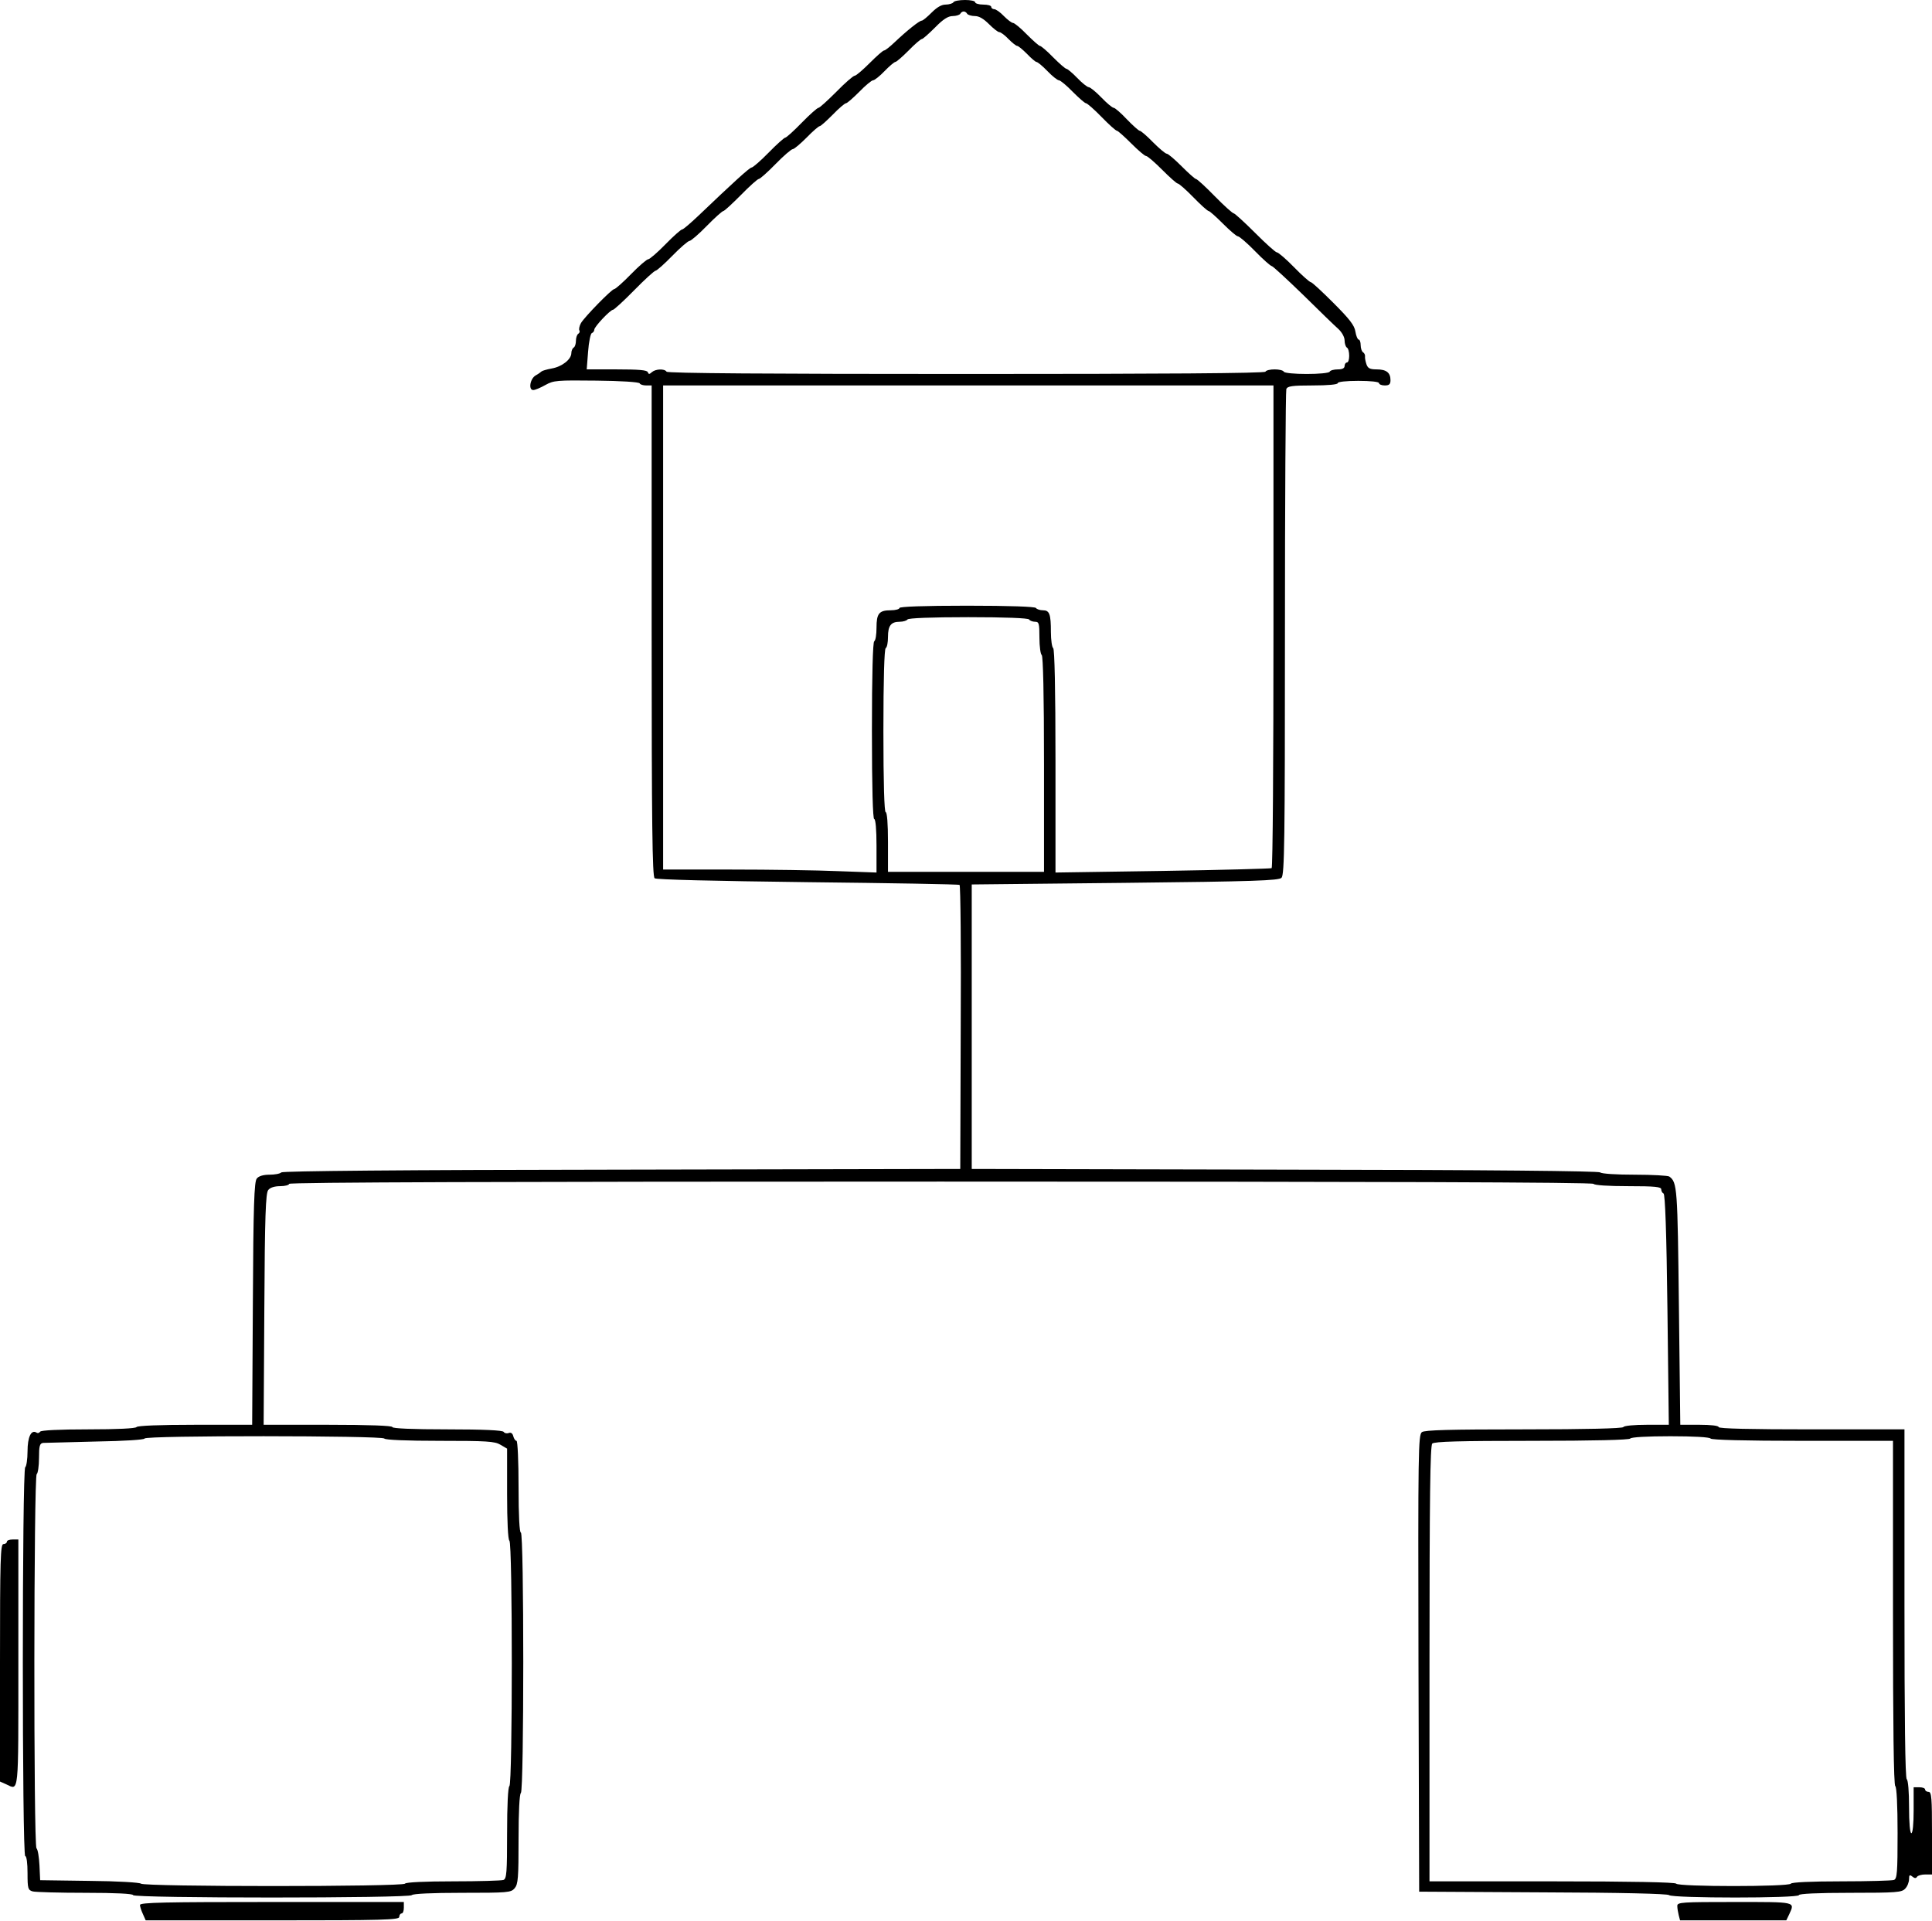
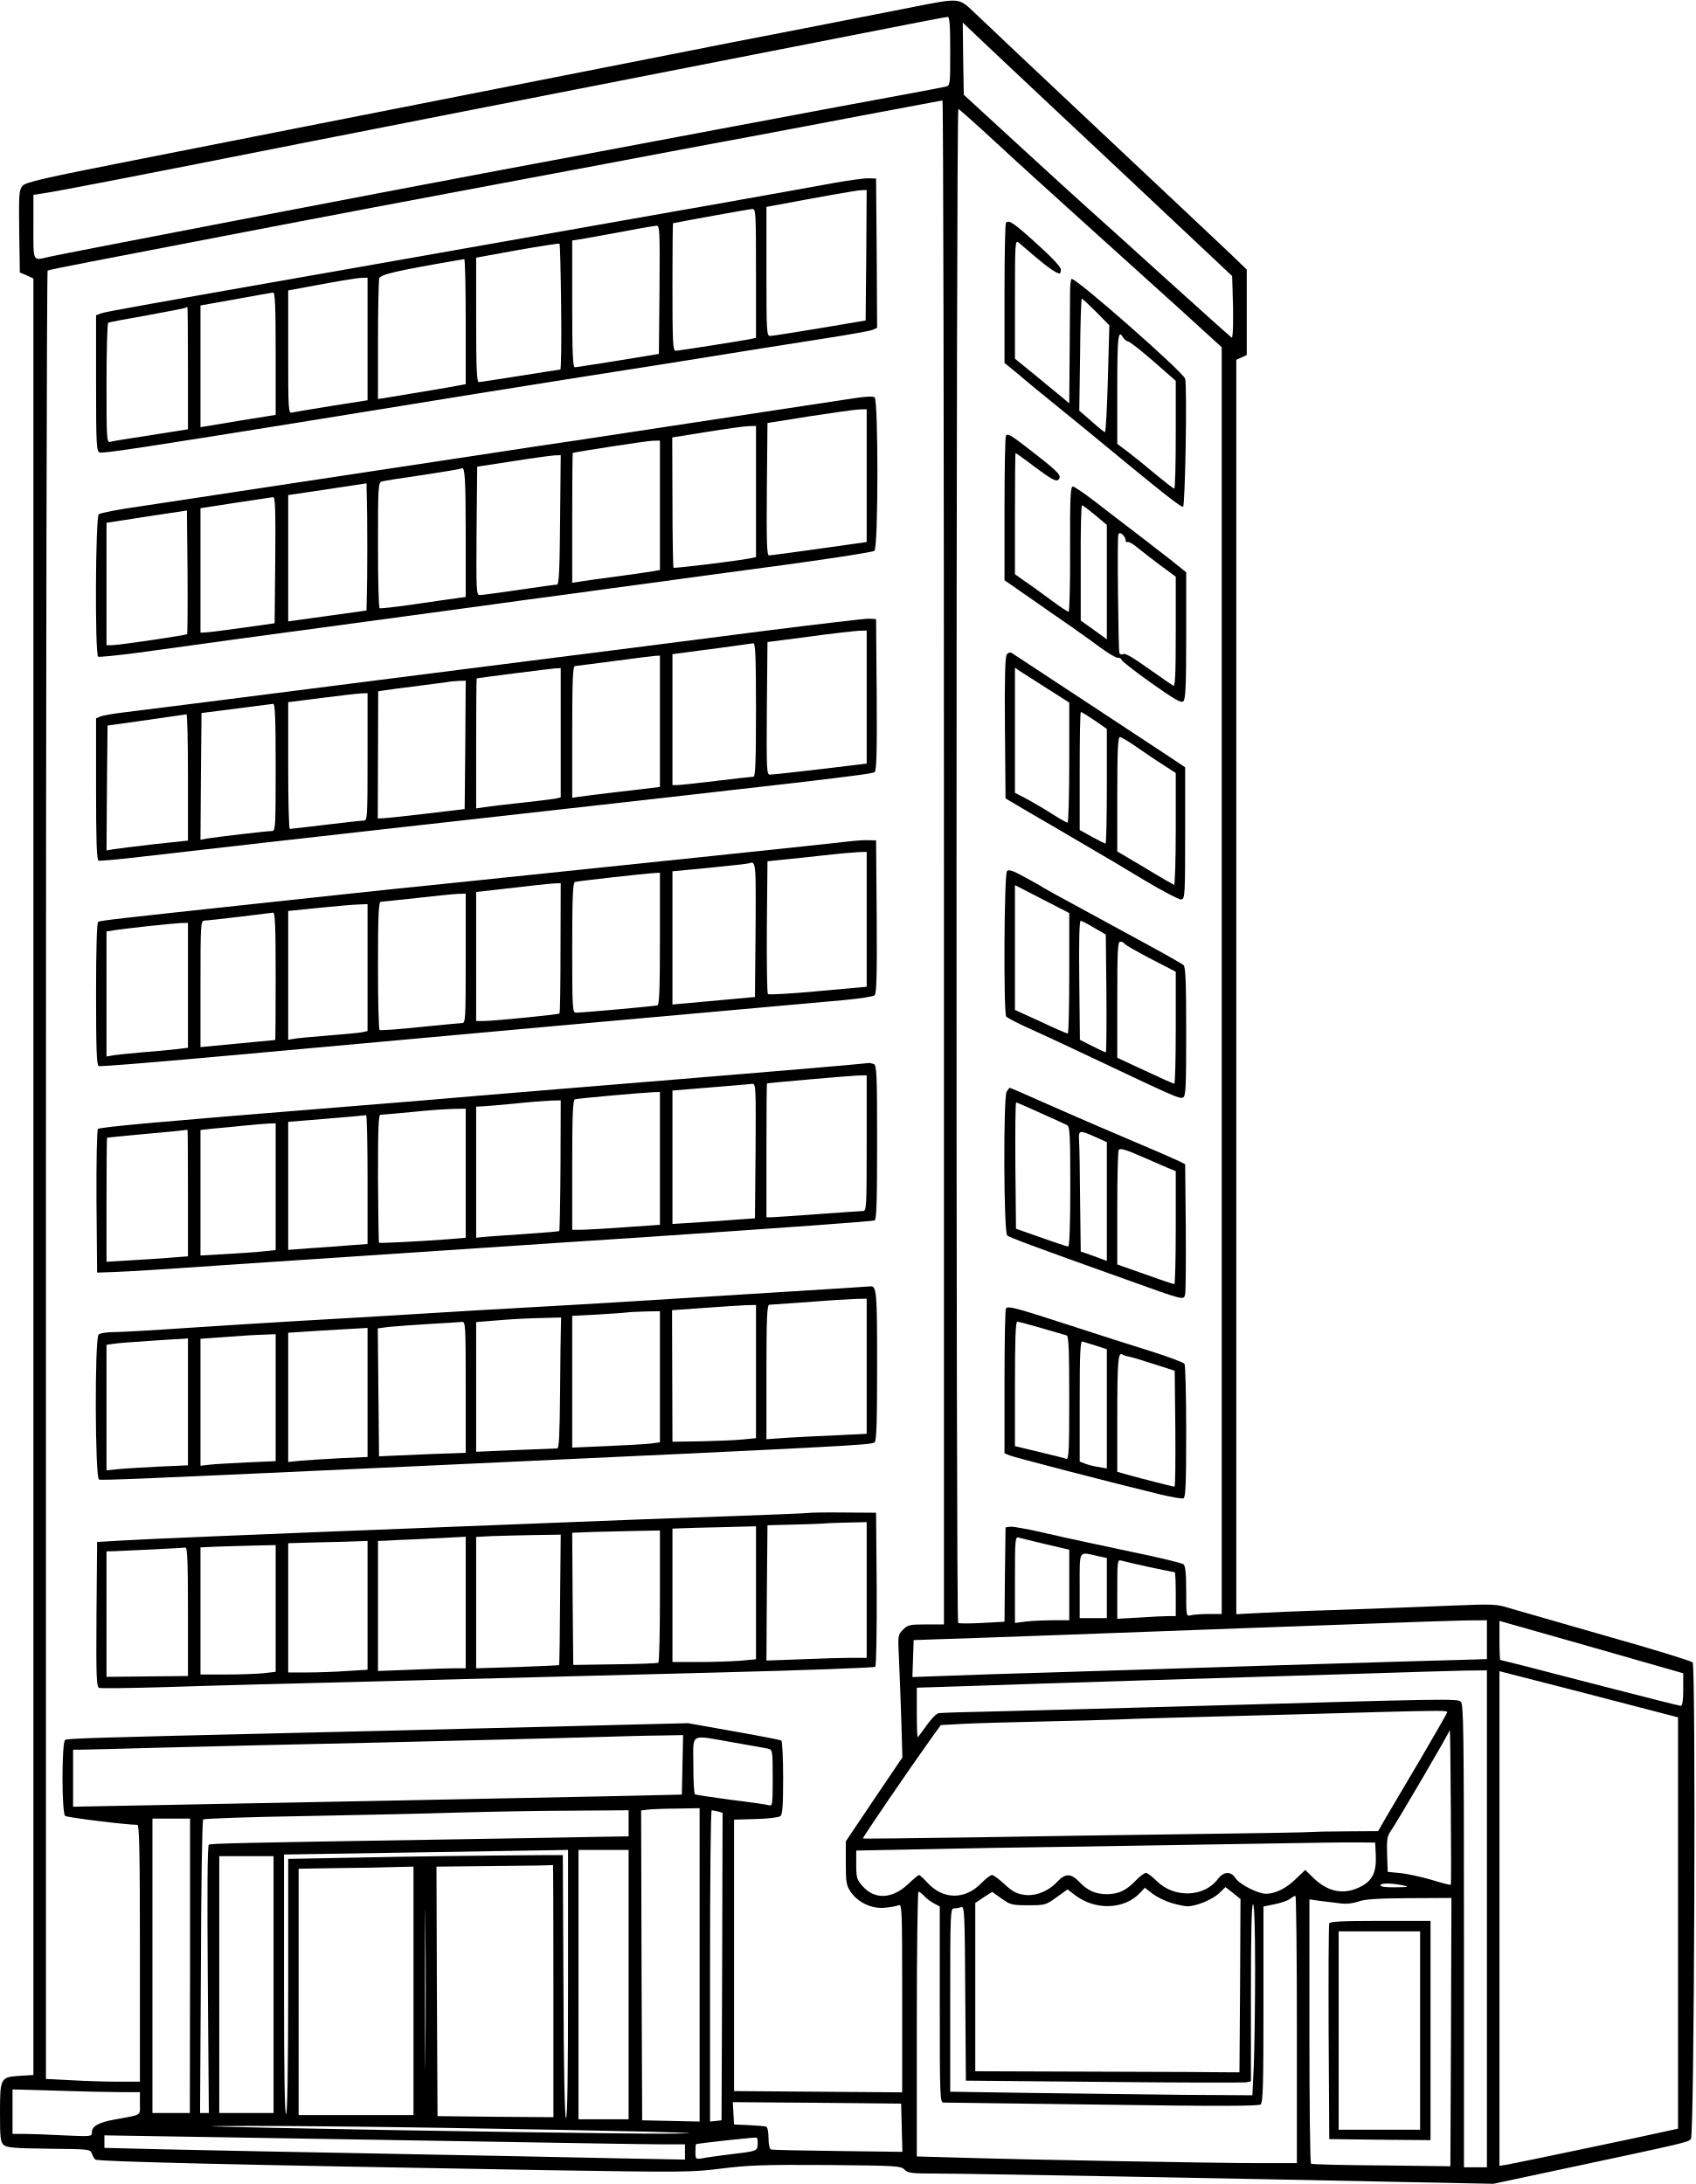
- <svg xmlns="http://www.w3.org/2000/svg" version="1.0" width="842pt" height="837pt" viewBox="0 0 842 837" preserveAspectRatio="xMidYMid meet">
-   <g transform="translate(0,837) scale(0.1,-0.1)" fill="#000000" stroke="none">
-     <path d="M4155 8360 c-3 -5 -19 -10 -34 -10 -18 0 -38 -12 -61 -35 -19 -19 -38 -35 -43 -35 -10 0 -63 -42 -119 -95 -20 -19 -40 -35 -45 -35 -5 0 -33 -25 -63 -55 -30 -30 -59 -55 -65 -55 -6 0 -42 -31 -80 -70 -38 -38 -73 -70 -78 -70 -5 0 -38 -29 -73 -65 -35 -36 -67 -65 -72 -65 -4 0 -37 -29 -72 -65 -35 -36 -69 -65 -74 -65 -9 0 -79 -64 -233 -211 -34 -32 -65 -59 -70 -59 -5 0 -38 -29 -73 -65 -35 -36 -69 -65 -75 -65 -6 0 -40 -29 -75 -65 -35 -36 -68 -65 -73 -65 -11 0 -129 -121 -145 -148 -7 -13 -10 -27 -7 -32 3 -5 1 -11 -5 -15 -5 -3 -10 -17 -10 -30 0 -13 -4 -27 -10 -30 -5 -3 -10 -14 -10 -24 0 -27 -40 -59 -85 -67 -22 -4 -42 -10 -45 -13 -3 -3 -14 -11 -25 -17 -25 -14 -33 -64 -11 -64 8 0 32 10 53 22 36 20 49 21 223 19 103 -1 186 -6 188 -12 2 -5 15 -9 28 -9 l24 0 0 -1069 c0 -843 3 -1071 13 -1079 7 -6 256 -12 667 -17 360 -4 658 -9 662 -12 4 -2 7 -282 5 -621 l-2 -617 -1475 -3 c-963 -1 -1478 -6 -1484 -12 -6 -6 -29 -10 -52 -10 -26 0 -47 -6 -55 -17 -11 -13 -15 -115 -17 -545 l-3 -528 -249 0 c-155 0 -251 -4 -255 -10 -4 -6 -85 -10 -210 -10 -127 0 -206 -4 -210 -10 -4 -6 -11 -8 -16 -4 -23 14 -39 -19 -39 -82 0 -34 -5 -66 -10 -69 -14 -9 -14 -1695 0 -1695 6 0 10 -31 10 -74 0 -68 2 -74 23 -80 12 -3 115 -6 230 -6 131 0 207 -4 207 -10 0 -14 1206 -14 1215 0 4 6 88 10 218 10 201 0 214 1 230 20 15 18 17 45 17 215 0 118 4 196 10 200 14 9 14 1135 0 1135 -6 0 -10 73 -10 200 0 110 -4 200 -9 200 -5 0 -11 9 -14 20 -3 13 -11 18 -20 14 -8 -3 -18 -1 -22 5 -4 7 -87 11 -246 11 -153 0 -239 4 -239 10 0 6 -100 10 -281 10 l-280 0 3 503 c2 409 6 507 17 520 8 11 28 17 52 17 22 0 39 5 39 10 0 7 953 10 2839 10 1883 0 2842 -3 2846 -10 4 -6 65 -10 151 -10 118 0 144 -3 144 -14 0 -8 5 -16 10 -18 7 -2 13 -171 17 -506 l6 -502 -96 0 c-53 0 -99 -4 -102 -10 -4 -6 -159 -10 -434 -10 -326 0 -431 -3 -444 -12 -16 -12 -17 -81 -15 -1008 l3 -995 540 -3 c339 -1 543 -6 549 -12 14 -14 566 -14 566 0 0 6 81 10 223 10 204 0 225 2 240 18 10 10 17 29 17 42 0 18 3 20 14 11 10 -8 16 -9 21 -1 3 5 19 10 36 10 l29 0 0 180 c0 153 -2 180 -15 180 -8 0 -15 5 -15 10 0 6 -11 10 -25 10 l-25 0 0 -100 c0 -60 -4 -100 -10 -100 -6 0 -10 45 -10 114 0 66 -4 117 -10 121 -7 4 -10 270 -10 766 l0 759 -405 0 c-263 0 -405 3 -405 10 0 6 -34 10 -83 10 l-84 0 -6 514 c-6 519 -7 543 -42 568 -5 4 -73 8 -151 8 -79 0 -144 4 -150 10 -6 6 -485 11 -1374 12 l-1365 3 0 620 0 620 668 7 c565 6 670 10 682 22 13 13 15 158 15 1064 0 578 3 1057 6 1066 5 13 25 16 115 16 66 0 109 4 109 10 0 6 37 10 90 10 53 0 90 -4 90 -10 0 -5 11 -10 25 -10 19 0 25 5 25 23 0 33 -18 47 -61 47 -29 0 -38 5 -44 23 -4 12 -7 27 -6 34 1 6 -3 14 -9 18 -5 3 -10 17 -10 31 0 13 -4 24 -9 24 -4 0 -11 16 -14 35 -4 27 -26 55 -96 125 -49 49 -93 90 -98 90 -5 0 -38 29 -73 65 -35 36 -69 65 -75 65 -6 0 -48 38 -95 85 -47 47 -89 85 -93 85 -5 0 -43 34 -83 75 -40 41 -77 75 -82 75 -4 0 -32 25 -62 55 -30 30 -59 55 -65 55 -6 0 -33 23 -60 50 -27 28 -53 50 -58 50 -4 0 -30 23 -56 50 -26 28 -52 50 -57 50 -6 0 -30 20 -54 45 -24 25 -49 45 -55 45 -6 0 -29 18 -50 40 -21 22 -43 40 -47 40 -5 0 -31 23 -58 50 -27 28 -53 50 -58 50 -4 0 -30 23 -57 50 -27 28 -54 50 -60 50 -6 0 -24 14 -40 30 -16 17 -35 30 -42 30 -7 0 -13 5 -13 10 0 6 -16 10 -35 10 -19 0 -35 5 -35 10 0 6 -20 10 -44 10 -25 0 -48 -4 -51 -10z m60 -50 c3 -5 19 -10 34 -10 18 0 38 -12 61 -35 19 -19 39 -35 45 -35 6 0 24 -13 40 -30 16 -16 33 -30 38 -30 5 0 24 -16 43 -35 18 -19 37 -35 41 -35 5 0 27 -18 48 -40 21 -22 44 -40 50 -40 6 0 33 -22 60 -50 27 -27 53 -50 58 -50 5 0 36 -27 68 -60 32 -33 62 -60 67 -60 4 0 32 -25 62 -55 30 -30 59 -55 65 -55 6 0 37 -27 70 -60 33 -33 63 -60 68 -60 5 0 36 -27 68 -60 32 -33 62 -60 67 -60 4 0 32 -25 62 -55 30 -30 59 -55 65 -55 6 0 40 -29 75 -65 35 -36 68 -65 73 -65 4 0 65 -56 135 -124 70 -69 139 -136 155 -150 15 -14 27 -35 27 -50 0 -14 5 -28 10 -31 6 -3 10 -19 10 -36 0 -16 -4 -29 -10 -29 -5 0 -10 -7 -10 -15 0 -10 -10 -15 -29 -15 -17 0 -33 -4 -36 -10 -3 -6 -48 -10 -100 -10 -52 0 -97 4 -100 10 -3 6 -21 10 -40 10 -19 0 -37 -4 -40 -10 -4 -7 -450 -10 -1305 -10 -855 0 -1301 3 -1305 10 -9 14 -48 12 -64 -2 -11 -10 -14 -10 -18 0 -3 9 -40 12 -135 12 l-131 0 6 77 c3 43 11 79 16 81 6 2 11 9 11 15 0 13 70 87 82 87 4 0 46 38 92 85 46 47 88 85 93 85 5 0 38 29 73 65 35 36 69 65 75 65 6 0 40 29 75 65 35 36 68 65 72 65 5 0 39 32 77 70 38 39 73 70 78 70 5 0 38 29 73 65 35 36 69 65 75 65 6 0 33 23 60 50 27 28 53 50 57 50 5 0 30 23 57 50 27 28 53 50 58 50 5 0 31 23 58 50 27 28 54 50 60 50 6 0 29 18 50 40 21 22 43 40 47 40 5 0 31 23 58 50 27 28 53 50 58 50 4 0 30 23 57 50 35 36 57 50 77 50 15 0 30 5 33 10 3 6 10 10 15 10 5 0 12 -4 15 -10z m1335 -2669 c0 -578 -3 -1052 -8 -1055 -4 -2 -218 -8 -475 -12 l-467 -7 0 486 c0 313 -4 488 -10 492 -5 3 -10 35 -10 70 0 79 -6 95 -35 95 -13 0 -27 5 -30 10 -4 6 -115 10 -301 10 -189 0 -294 -4 -294 -10 0 -5 -17 -10 -38 -10 -51 0 -62 -14 -62 -76 0 -29 -4 -56 -10 -59 -6 -4 -10 -145 -10 -391 0 -249 4 -384 10 -384 6 0 10 -46 10 -117 l0 -116 -167 6 c-91 4 -300 7 -465 7 l-298 0 0 1055 0 1055 1330 0 1330 0 0 -1049z m-1065 29 c3 -5 15 -10 26 -10 17 0 19 -7 19 -69 0 -39 5 -73 10 -76 6 -4 10 -173 10 -476 l0 -469 -340 0 -340 0 0 130 c0 80 -4 130 -10 130 -6 0 -10 125 -10 354 0 226 4 357 10 361 6 3 10 25 10 49 0 49 13 66 51 66 15 0 31 5 34 10 4 6 103 10 265 10 162 0 261 -4 265 -10z m-2810 -3570 c4 -6 95 -10 242 -10 204 0 239 -2 264 -17 l29 -17 0 -198 c0 -120 4 -199 10 -203 14 -8 14 -1062 0 -1070 -6 -4 -10 -83 -10 -205 0 -171 -2 -199 -16 -204 -9 -3 -107 -6 -219 -6 -125 0 -206 -4 -210 -10 -8 -14 -1137 -14 -1151 0 -5 5 -101 11 -224 12 l-215 3 -3 65 c-2 36 -7 69 -13 74 -13 14 -12 1623 1 1631 5 3 10 35 10 70 0 53 3 64 18 66 9 0 113 3 230 6 126 2 212 8 212 13 0 14 1037 13 1045 0z m5780 0 c4 -6 148 -10 401 -10 l394 0 0 -749 c0 -489 3 -752 10 -756 6 -4 10 -83 10 -205 0 -171 -2 -199 -16 -204 -9 -3 -112 -6 -229 -6 -132 0 -216 -4 -220 -10 -8 -14 -492 -14 -500 0 -4 6 -195 10 -541 10 l-534 0 0 948 c0 724 3 951 12 960 9 9 119 12 434 12 271 0 425 4 429 10 4 6 73 10 175 10 102 0 171 -4 175 -10z" />
-     <path d="M30 1650 c0 -5 -7 -10 -15 -10 -13 0 -15 -64 -15 -517 l0 -518 27 -12 c56 -26 53 -56 53 527 l0 540 -25 0 c-14 0 -25 -4 -25 -10z" />
-     <path d="M610 67 c0 -7 6 -25 13 -40 l12 -27 553 0 c484 0 552 2 552 15 0 8 5 15 10 15 6 0 10 11 10 25 l0 25 -575 0 c-465 0 -575 -2 -575 -13z" />
-     <path d="M7310 63 c0 -10 3 -28 6 -40 l6 -23 232 0 231 0 13 27 c25 55 32 53 -238 53 -231 0 -250 -1 -250 -17z" />
+ <svg xmlns="http://www.w3.org/2000/svg" version="1.0" width="812pt" height="1046pt" viewBox="0 0 812 1046" preserveAspectRatio="xMidYMid meet">
+   <g transform="translate(0,1046) scale(0.1,-0.1)" fill="#000000" stroke="none">
+     <path d="M4360 10424 c-96 -19 -326 -64 -510 -100 -184 -35 -504 -98 -710 -139 -569 -112 -1827 -360 -2455 -484 -487 -96 -562 -113 -578 -132 -16 -19 -17 -43 -15 -218 l3 -196 33 -14 32 -15 0 -4302 0 -4302 -66 -4 c-92 -6 -94 -10 -94 -178 0 -118 2 -139 18 -153 15 -13 49 -16 215 -18 197 -2 199 -2 207 -24 5 -13 12 -25 17 -28 16 -10 661 -25 2173 -51 643 -10 681 -10 825 8 127 16 204 19 503 17 333 -3 355 -4 373 -22 17 -17 34 -19 155 -19 140 0 1403 -23 2212 -40 l453 -9 347 74 c578 123 586 125 599 141 16 22 24 2263 8 2282 -6 7 -191 64 -411 126 -219 63 -429 123 -466 134 -63 20 -78 20 -280 12 -117 -5 -355 -14 -528 -20 -173 -5 -357 -13 -407 -16 l-93 -5 0 3004 0 3004 25 11 25 12 0 204 0 205 -82 79 c-46 43 -321 303 -613 577 -291 274 -562 529 -601 567 -86 81 -70 80 -314 32z m190 -209 c0 -162 0 -165 -22 -170 -13 -3 -95 -19 -183 -35 -88 -16 -497 -92 -910 -170 -412 -78 -880 -165 -1040 -195 -497 -93 -2080 -397 -2160 -415 -80 -19 -75 -28 -75 144 l0 153 47 7 c49 6 508 95 1218 236 356 70 930 183 2370 465 662 130 729 143 743 144 9 1 12 -38 12 -164z m808 -567 l542 -510 2 -66 c5 -128 3 -232 -4 -229 -3 1 -140 124 -304 272 -164 149 -336 304 -383 346 -47 42 -201 182 -341 311 l-255 234 -3 173 -2 173 102 -97 c57 -54 347 -327 646 -607z m-838 -3318 l0 -3650 -85 0 c-78 0 -88 -2 -111 -25 -25 -25 -25 -27 -19 -148 3 -67 8 -199 11 -293 l5 -171 -136 -201 -135 -201 0 -104 c0 -91 3 -108 23 -137 34 -51 101 -83 162 -77 28 2 58 8 68 12 16 7 17 -18 17 -444 l0 -452 -402 3 -403 3 0 650 0 650 104 3 c58 1 111 8 118 14 10 8 13 53 13 184 0 95 -4 175 -9 178 -5 3 -107 23 -227 44 l-219 39 -325 -8 c-179 -5 -503 -13 -720 -18 -217 -6 -604 -15 -860 -21 -937 -22 -1065 -26 -1078 -33 -17 -11 -17 -350 0 -364 10 -8 296 -43 346 -43 9 0 12 -130 12 -615 l0 -615 -103 0 c-57 0 -159 3 -225 7 l-122 6 0 4328 c0 2380 4 4330 8 4333 5 3 93 21 198 41 387 75 598 115 929 179 187 36 641 122 1010 191 369 69 751 141 850 160 99 19 268 50 375 70 107 20 357 67 555 105 198 37 363 68 368 69 4 1 7 -1641 7 -3649z m242 3454 c89 -83 280 -256 423 -385 143 -129 351 -317 463 -418 l202 -184 0 -3033 0 -3034 -62 0 c-35 0 -73 -3 -85 -6 -23 -6 -23 -6 -23 114 0 87 -4 123 -13 130 -7 6 -122 34 -255 61 -132 28 -311 66 -396 86 -86 20 -166 35 -178 33 l-23 -3 -3 -226 -2 -226 -108 -6 c-59 -3 -110 -3 -114 0 -11 6 -10 7255 1 7251 5 -1 83 -71 173 -154z m246 -6720 l112 -26 0 -169 0 -169 -77 0 c-43 0 -102 -3 -130 -6 l-53 -7 0 207 c0 193 1 207 18 202 9 -3 68 -17 130 -32z m242 -55 l50 -11 0 -144 0 -144 -65 0 -65 0 0 155 c0 173 -6 163 80 144z m252 -54 c65 -14 120 -25 123 -25 3 0 5 -47 5 -105 l0 -105 -33 0 c-19 0 -82 -3 -140 -7 l-107 -6 0 142 c0 131 1 142 18 137 9 -3 70 -17 134 -31z m1618 -348 l0 -93 -97 -3 c-54 -1 -451 -13 -883 -26 -432 -14 -931 -29 -1110 -35 -179 -5 -401 -12 -493 -16 l-168 -6 3 88 3 89 85 3 c47 1 330 11 630 22 300 11 678 25 840 31 162 6 448 16 635 23 187 7 388 14 448 15 l107 1 0 -93z m940 -239 c0 -53 -4 -78 -12 -78 -6 0 -202 50 -435 110 -233 61 -426 110 -429 110 -2 0 -4 42 -4 94 l0 93 440 -125 440 -126 0 -78z m-940 -1098 l0 -1190 -55 0 -55 0 0 1109 c0 987 -2 1110 -15 1121 -18 15 -61 14 -1245 -20 -377 -11 -809 -22 -960 -26 -151 -3 -284 -7 -296 -9 -11 -3 -37 -29 -58 -60 -21 -30 -40 -55 -42 -55 -2 0 -4 53 -4 118 l0 119 188 6 c103 4 491 16 862 28 371 11 855 26 1075 33 220 7 446 14 503 15 l102 1 0 -1190z m865 978 l50 -13 0 -985 0 -985 -55 -12 c-114 -26 -717 -152 -757 -159 l-43 -7 0 1185 0 1184 378 -97 c207 -54 400 -104 427 -111z m-1055 12 c0 -4 -56 -101 -123 -216 -68 -115 -143 -242 -166 -281 l-42 -73 -152 -1 c-84 0 -159 -2 -167 -3 -8 -2 -262 -6 -565 -10 -302 -4 -782 -11 -1065 -16 -283 -4 -517 -7 -518 -5 -3 3 227 340 331 485 l42 58 110 6 c61 3 229 8 375 11 146 3 312 8 370 10 58 3 301 10 540 16 239 6 550 15 690 19 301 8 340 8 340 0z m17 -827 c-2 -2 -44 9 -93 24 -49 14 -116 29 -149 32 l-60 6 -3 83 c-2 68 0 87 16 110 29 41 282 473 284 486 2 6 4 -157 5 -363 2 -206 2 -376 0 -378z m-3679 575 l-3 -143 -305 -7 c-378 -8 -1748 -35 -2242 -44 l-368 -7 0 137 0 136 28 0 c15 0 194 4 397 10 204 5 685 17 1070 25 385 9 815 20 955 24 140 4 303 9 363 9 l108 2 -3 -142z m242 107 c80 -14 155 -27 168 -30 21 -5 22 -9 22 -141 0 -124 -1 -135 -17 -130 -10 3 -92 15 -183 26 -90 12 -168 24 -172 26 -5 3 -8 66 -8 140 0 158 -22 146 190 109z m-160 -1065 l0 -751 -137 3 -138 3 -3 742 -2 742 32 4 c18 2 81 5 141 5 l107 2 0 -750z m-340 678 l0 -63 -128 -2 c-70 -2 -406 -7 -747 -13 -997 -16 -1125 -19 -1135 -25 -7 -4 -8 -236 -5 -646 l5 -639 -21 0 -21 0 4 699 c1 385 6 703 11 707 4 4 220 12 480 16 259 5 594 12 742 17 149 4 393 9 543 9 l272 2 0 -62z m428 56 l22 -6 -2 -737 -3 -736 -27 -3 -28 -3 0 745 c0 410 3 746 8 746 4 0 17 -3 30 -6z m-2528 -739 l-1 -705 -89 0 -90 0 0 705 0 705 90 0 90 0 0 -705z m5678 525 c3 -81 -19 -122 -81 -150 -77 -36 -151 -20 -220 48 l-37 36 -43 -41 c-46 -46 -100 -73 -145 -73 -38 0 -127 45 -146 75 -22 34 -57 32 -84 -4 -65 -88 -210 -93 -293 -10 -21 21 -45 39 -52 39 -7 0 -29 -16 -48 -36 -46 -48 -81 -65 -138 -66 -55 0 -94 17 -135 61 -38 39 -65 39 -102 0 -44 -48 -107 -72 -161 -64 -35 5 -57 17 -93 51 -26 24 -53 44 -60 44 -7 0 -30 -18 -51 -39 -78 -81 -184 -80 -259 3 -18 20 -36 36 -39 36 -4 0 -28 -20 -54 -45 -75 -70 -159 -74 -216 -9 -28 31 -31 41 -31 103 l0 68 308 6 c169 4 514 10 767 13 253 4 640 10 860 14 220 4 434 7 475 6 l75 -1 3 -65z m-3868 -617 c0 -428 -3 -644 -10 -637 -6 6 -11 238 -12 634 l-3 625 -100 0 c-300 -2 -625 -6 -902 -12 l-313 -6 0 -608 c0 -394 -4 -610 -10 -614 -7 -4 -10 204 -10 618 l0 625 563 9 c309 5 615 10 680 11 l117 2 0 -647z m290 2 l0 -645 -120 0 -120 0 0 645 0 645 120 0 120 0 0 -645z m-1700 0 l0 -615 -130 0 -130 0 0 615 0 615 130 0 130 0 0 -615z m727 -333 c-1 -169 -2 -28 -2 313 0 341 1 479 2 307 2 -172 2 -451 0 -620z m613 303 l0 -605 -277 2 -278 3 -3 597 -2 598 277 3 c153 1 279 3 281 5 1 1 2 -270 2 -603z m-670 0 l0 -595 -275 0 -275 0 0 590 0 590 188 3 c103 1 226 3 275 5 l87 2 0 -595z m4735 506 c36 -8 33 -9 -32 -10 -43 -1 -73 3 -73 9 0 12 49 12 105 1z m-1106 -85 c30 -9 65 -16 77 -16 42 0 119 32 151 62 l31 30 36 -28 36 -29 -2 -415 -3 -415 -47 0 c-27 1 -311 2 -633 3 l-585 2 0 403 0 403 40 27 41 26 45 -32 c42 -30 51 -32 128 -32 79 0 84 1 135 38 l53 38 35 -27 c98 -75 237 -70 313 11 l22 24 37 -29 c20 -15 60 -35 90 -44z m-1183 33 c10 -12 31 -27 46 -35 l28 -15 0 -469 c0 -441 1 -470 18 -470 9 0 352 -5 761 -10 554 -8 747 -7 757 1 12 9 14 95 14 480 l0 468 54 11 c29 6 62 17 72 25 11 8 22 15 27 15 4 0 7 -288 7 -640 l0 -640 -182 0 c-204 0 -1100 16 -1425 26 l-213 6 0 634 c0 349 4 634 8 634 5 0 17 -9 28 -21z m2522 -651 l-3 -643 -330 4 c-181 1 -333 5 -337 8 -5 2 -8 288 -8 635 l0 631 50 -7 c28 -3 71 -9 98 -12 30 -4 61 0 87 9 30 11 92 15 243 16 l202 1 -2 -642z m-938 304 c0 -170 -3 -376 -6 -458 l-7 -149 -331 2 c-182 2 -508 6 -723 9 l-393 6 0 439 c0 426 1 439 19 439 11 0 26 3 35 6 14 5 16 -37 18 -412 l3 -419 660 -6 c363 -4 670 -4 683 -2 l22 5 0 424 c0 276 3 424 10 424 6 0 10 -109 10 -308z m-5433 -592 l93 0 0 -54 c0 -61 13 -53 -120 -77 -77 -14 -110 -32 -110 -61 0 -21 -2 -21 -137 -15 -75 4 -160 7 -190 7 l-53 0 0 107 0 106 212 -6 c116 -4 253 -7 305 -7z m3741 -170 l3 -116 -308 4 c-169 2 -314 5 -320 7 -8 3 -13 23 -13 55 0 32 -5 52 -12 55 -7 2 -44 5 -83 7 l-70 3 -3 54 -3 53 403 -3 403 -4 3 -115z m-2198 -1 c377 -6 811 -14 965 -18 263 -7 269 -8 100 -10 -177 -1 -1157 13 -1880 28 -366 8 -367 8 -120 9 138 1 558 -3 935 -9z m90 -64 c465 -8 896 -15 958 -15 l112 0 0 -37 0 -36 -322 6 c-178 4 -674 14 -1103 22 -429 8 -909 17 -1067 21 l-288 7 0 30 0 30 433 -7 c237 -4 812 -13 1277 -21z m1418 -16 c-3 -32 2 -31 -148 -49 -47 -6 -100 -13 -117 -17 -32 -5 -33 -4 -33 31 0 20 1 36 3 37 30 6 284 34 290 31 4 -2 6 -16 5 -33z" />
+     <path d="M4000 9585 c-69 -13 -332 -60 -585 -105 -253 -44 -635 -112 -850 -150 -214 -38 -597 -105 -850 -150 -1008 -177 -1211 -213 -1232 -221 l-23 -9 0 -325 c0 -295 2 -326 17 -332 15 -6 219 25 1068 162 707 115 852 138 1249 201 226 35 452 71 501 79 295 48 483 77 660 105 110 17 210 35 223 40 l22 10 -2 357 -3 358 -35 1 c-19 1 -91 -9 -160 -21z m148 -347 l-3 -313 -220 -37 c-121 -20 -228 -37 -237 -37 -17 -1 -18 20 -18 309 l0 309 38 7 c216 41 392 72 415 73 l27 1 -2 -312z m-528 -87 l0 -309 -27 -6 c-53 -10 -344 -56 -358 -56 -13 0 -15 44 -15 305 0 168 1 305 3 306 43 9 367 68 380 68 16 1 17 -20 17 -308z m-462 -78 l-3 -308 -195 -32 c-107 -17 -201 -32 -207 -32 -10 -1 -13 66 -13 303 l0 304 73 12 c39 7 126 23 192 35 66 13 128 23 138 24 16 1 17 -18 15 -306z m-471 -83 c2 -165 0 -300 -4 -300 -5 0 -91 -14 -193 -30 -102 -16 -191 -30 -197 -30 -10 0 -13 66 -13 298 l0 298 198 36 c108 19 199 33 201 31 3 -2 6 -138 8 -303z m-457 -70 l0 -300 -22 -4 c-13 -3 -93 -17 -178 -31 -85 -14 -170 -28 -187 -31 l-33 -5 0 278 c0 153 3 287 6 299 5 20 79 37 407 93 4 0 7 -134 7 -299z m-470 -84 l0 -293 -172 -27 c-95 -15 -181 -30 -190 -32 -17 -5 -18 13 -18 290 l0 295 33 6 c17 3 88 17 157 29 69 13 140 24 158 25 l32 1 0 -294z m-440 -69 l0 -294 -180 -29 -180 -30 0 291 0 292 168 30 c92 17 173 31 180 32 9 1 12 -64 12 -292z m-420 -70 l0 -293 -177 -28 c-98 -15 -186 -29 -195 -32 -17 -5 -18 13 -18 280 0 157 4 287 8 290 5 3 89 19 188 36 98 18 181 34 183 36 2 2 6 4 8 4 2 0 3 -132 3 -293z" />
+     <path d="M4085 8552 c-297 -45 -1212 -184 -1330 -202 -77 -11 -304 -45 -505 -76 -357 -54 -508 -77 -1110 -168 -162 -25 -376 -57 -475 -72 -99 -14 -186 -31 -192 -37 -16 -12 -19 -672 -3 -682 5 -3 92 6 192 19 266 37 645 89 1033 141 187 25 453 61 590 80 138 19 333 46 435 59 102 14 284 39 405 55 121 17 407 55 635 86 228 31 421 61 427 67 19 15 19 721 1 735 -8 6 -46 4 -103 -5z m65 -370 l0 -318 -227 -32 c-126 -18 -234 -32 -241 -32 -10 0 -12 67 -10 317 l3 317 200 32 c110 17 217 32 238 33 l37 1 0 -318z m-530 -76 l0 -314 -27 -6 c-66 -13 -363 -49 -368 -45 -2 3 -5 144 -5 315 l-1 309 163 26 c90 15 180 27 201 28 l37 1 0 -314z m-460 -66 l0 -310 -22 -4 c-13 -3 -93 -14 -178 -26 -85 -11 -170 -23 -187 -26 l-33 -5 0 311 c0 170 1 310 3 311 22 6 352 57 380 58 l37 1 0 -310z m-478 -70 c-2 -236 -5 -310 -15 -310 -7 0 -88 -11 -182 -25 -93 -14 -178 -25 -188 -25 -16 0 -17 19 -15 308 l3 307 170 26 c94 15 184 27 200 28 l30 1 -3 -310z m-452 -65 l0 -304 -42 -6 c-24 -3 -115 -16 -203 -29 -88 -13 -163 -21 -167 -19 -5 2 -8 139 -8 303 0 276 1 299 18 304 9 3 98 17 197 31 99 15 182 29 184 31 17 16 21 -46 21 -311z m-472 -218 l-3 -151 -187 -26 -188 -26 0 302 0 303 48 7 c26 4 110 16 187 28 l140 21 3 -153 c1 -84 1 -221 0 -305z m-440 91 l-3 -303 -155 -22 c-85 -12 -165 -22 -177 -22 l-23 -1 0 298 0 298 168 26 c92 14 173 26 180 27 10 1 12 -62 10 -301z m-422 -355 c-6 -6 -323 -52 -358 -53 l-28 0 0 293 0 293 193 30 192 29 3 -294 c1 -162 0 -296 -2 -298z" />
+     <path d="M3665 7439 c-253 -33 -849 -109 -1325 -169 -476 -61 -1040 -132 -1255 -160 -214 -27 -433 -55 -485 -61 -52 -6 -105 -15 -118 -20 l-22 -9 0 -339 c0 -250 3 -340 12 -343 6 -2 99 6 207 19 257 30 938 107 1216 138 2023 226 2278 256 2293 267 9 8 12 91 10 372 l-3 361 -35 2 c-19 0 -242 -26 -495 -58z m485 -318 l0 -318 -57 -7 c-178 -22 -390 -46 -406 -46 -16 0 -17 20 -15 318 l3 317 200 26 c110 15 217 27 238 28 l37 1 0 -319z m-530 -61 c0 -249 -3 -320 -12 -320 -7 0 -87 -9 -178 -20 -91 -11 -175 -20 -187 -20 l-23 0 0 314 0 313 128 17 c70 9 154 20 187 25 33 5 66 9 73 10 9 1 12 -69 12 -319z m-460 -54 l0 -315 -42 -5 c-24 -3 -104 -13 -178 -21 -74 -9 -150 -18 -167 -21 l-33 -5 0 316 c0 245 3 315 13 315 6 1 91 11 187 24 96 13 185 24 198 25 l22 1 0 -314z m-475 -56 l0 -309 -25 -6 c-14 -2 -88 -12 -165 -20 -77 -8 -157 -18 -177 -21 l-38 -6 0 311 c0 171 1 311 3 312 12 3 358 47 377 48 l25 1 0 -310z m-457 -57 l-3 -308 -185 -22 c-102 -12 -195 -22 -208 -22 l-23 -1 1 305 1 304 32 5 c18 3 86 12 152 20 66 9 131 17 145 19 14 3 40 5 58 6 l32 1 -2 -307z m-468 -58 c0 -284 -1 -305 -17 -305 -10 0 -92 -9 -183 -20 -91 -11 -168 -20 -172 -20 -5 0 -8 137 -8 303 l0 304 158 20 c86 11 172 21 190 22 l32 1 0 -305z m-440 -50 c0 -284 -1 -305 -17 -305 -24 0 -270 -29 -311 -36 l-32 -6 2 303 3 304 165 21 c91 12 171 22 178 23 9 1 12 -66 12 -304z m-420 -48 l0 -303 -160 -17 c-88 -10 -176 -21 -195 -24 l-35 -6 2 299 3 299 185 26 c102 15 188 27 193 28 4 0 7 -135 7 -302z" />
+     <path d="M4055 6429 c-64 -8 -1047 -111 -1860 -195 -187 -19 -421 -43 -520 -54 -99 -11 -308 -33 -465 -50 -643 -69 -730 -79 -740 -85 -6 -4 -10 -121 -10 -346 0 -275 3 -341 13 -345 8 -3 310 22 673 55 362 33 1037 94 1499 136 462 41 939 84 1060 95 121 11 276 25 345 31 69 7 131 16 138 22 9 7 12 90 10 376 l-3 366 -35 1 c-19 1 -66 -2 -105 -7z m95 -372 l0 -323 -232 -21 c-128 -12 -236 -18 -241 -14 -4 4 -6 149 -5 322 l3 314 75 8 c41 4 131 13 200 21 69 8 142 14 163 15 l37 1 0 -323z m-532 -49 l-3 -323 -120 -11 c-66 -6 -155 -14 -197 -18 l-78 -7 0 319 0 319 178 17 c97 10 182 19 187 21 35 12 35 12 33 -317z m-458 -43 c0 -244 -3 -317 -12 -320 -13 -4 -358 -35 -390 -35 -17 0 -18 21 -18 310 0 242 3 312 13 316 11 4 331 40 385 43 l22 1 0 -315z m-476 -45 c0 -170 -2 -312 -5 -314 -5 -5 -315 -36 -363 -36 l-36 0 0 309 0 309 98 11 c160 19 245 28 277 30 l30 1 -1 -310z m-454 -50 c0 -288 -1 -310 -17 -310 -10 0 -101 -9 -203 -19 -102 -11 -188 -17 -192 -14 -5 2 -8 141 -8 309 0 236 3 304 13 305 6 0 84 9 172 18 88 10 177 19 198 20 l37 1 0 -310z m-470 -44 l0 -304 -27 -6 c-16 -3 -91 -10 -168 -16 -77 -6 -150 -13 -162 -16 l-23 -4 0 308 0 309 148 15 c81 8 166 16 190 16 l42 2 0 -304z m-440 -41 c0 -168 -1 -305 -2 -306 -2 0 -83 -8 -180 -17 l-178 -17 0 302 c0 282 1 303 18 304 9 0 85 8 167 18 83 10 156 19 163 20 9 1 12 -66 12 -304z m-420 -44 l0 -299 -47 -6 c-27 -3 -104 -11 -173 -16 -69 -6 -135 -13 -147 -16 l-23 -4 0 299 0 300 33 5 c52 9 279 33 320 35 l37 1 0 -299z" />
+     <path d="M3885 5344 c-148 -13 -495 -41 -770 -64 -275 -22 -630 -52 -790 -65 -159 -14 -486 -41 -725 -60 -822 -66 -1122 -93 -1131 -102 -5 -5 -8 -157 -7 -349 l3 -339 85 3 c47 1 283 16 525 33 242 16 539 36 660 44 121 8 391 26 600 40 209 14 549 37 755 50 662 45 1085 75 1098 80 9 3 12 87 12 374 0 327 -2 370 -16 375 -9 3 -19 5 -22 5 -4 -1 -128 -12 -277 -25z m265 -359 c0 -303 -1 -325 -17 -325 -10 0 -108 -7 -218 -15 -110 -8 -210 -15 -222 -15 l-23 0 0 320 c0 176 1 320 3 321 8 3 400 37 435 38 l42 1 0 -325z m-532 -37 l-3 -323 -85 -6 c-47 -4 -136 -10 -197 -14 l-113 -7 0 319 0 320 183 15 c100 8 190 16 200 17 16 1 17 -19 15 -321z m-458 -36 l0 -318 -172 -12 c-95 -7 -190 -12 -210 -12 l-38 0 0 310 c0 240 3 312 13 315 12 4 309 31 375 34 l32 1 0 -318z m-476 -33 c-1 -170 -4 -312 -6 -315 -3 -2 -76 -8 -164 -14 -87 -6 -176 -12 -196 -14 l-38 -4 0 314 0 314 23 1 c12 0 83 6 157 13 74 8 155 14 180 15 l45 1 -1 -311z m-454 -38 l0 -309 -82 -7 c-144 -11 -329 -20 -333 -17 -2 3 -4 141 -5 308 0 240 2 304 12 305 7 0 74 6 148 13 74 8 163 14 198 15 l62 1 0 -309z m-470 -30 l0 -309 -82 -6 c-46 -4 -131 -10 -190 -14 l-108 -8 0 307 0 306 183 15 c100 8 185 16 190 17 4 0 7 -138 7 -308z m-440 -35 l0 -303 -57 -6 c-32 -4 -113 -9 -180 -13 l-123 -7 0 301 0 300 63 7 c34 3 100 9 147 14 47 5 100 9 118 10 l32 1 0 -304z m-420 -30 l0 -303 -77 -6 c-43 -4 -131 -9 -195 -13 l-118 -7 0 297 c0 163 1 296 3 297 1 1 88 9 192 19 105 9 191 18 193 19 1 0 2 -136 2 -303z" />
+     <path d="M3710 4270 c-245 -15 -526 -33 -625 -39 -99 -6 -256 -16 -350 -21 -426 -24 -545 -31 -770 -45 -132 -8 -361 -22 -510 -30 -148 -9 -400 -24 -560 -35 -159 -11 -317 -20 -350 -20 -34 0 -66 -5 -73 -12 -19 -19 -17 -687 2 -694 12 -5 212 4 1566 66 2011 93 2131 99 2148 112 9 8 12 94 12 367 0 358 -2 384 -34 380 -6 -1 -211 -14 -456 -29z m440 -354 l0 -323 -142 -7 c-79 -3 -187 -9 -240 -12 l-98 -7 0 322 c0 250 3 321 13 322 6 0 91 6 187 13 96 8 199 14 228 15 l52 1 0 -324z m-530 -25 l0 -319 -62 -6 c-35 -4 -125 -7 -200 -9 l-138 -2 -1 315 -1 315 154 11 c84 6 174 12 201 13 l47 1 0 -319z m-460 -25 l0 -314 -47 -6 c-27 -3 -121 -8 -210 -12 l-163 -7 0 316 0 315 118 6 c64 4 128 8 142 10 14 2 55 4 93 5 l67 1 0 -314z m-474 247 c-1 -21 -3 -162 -4 -314 -2 -213 -5 -276 -14 -276 -7 0 -97 -4 -200 -8 l-188 -8 0 311 0 310 73 6 c93 8 164 12 258 14 l76 2 -1 -37z m-456 -297 l0 -314 -167 -6 c-93 -4 -186 -8 -208 -9 l-40 -2 -3 307 -3 306 53 7 c29 3 116 9 193 14 77 4 148 9 158 10 16 1 17 -20 17 -313z m-470 -25 l0 -309 -132 -6 c-73 -4 -159 -9 -190 -12 l-58 -6 0 310 0 309 153 10 c83 5 169 10 190 11 l37 2 0 -309z m-440 -25 l0 -304 -137 -6 c-76 -4 -157 -8 -180 -11 l-43 -5 0 304 0 304 83 6 c143 11 171 12 225 14 l52 2 0 -304z m-420 -20 l0 -304 -137 -6 c-76 -4 -164 -9 -195 -12 l-58 -6 0 301 0 300 33 5 c17 3 95 9 172 14 77 5 150 10 163 10 l22 2 0 -304z" />
+     <path d="M3870 3214 c-14 -2 -162 -8 -330 -14 -322 -11 -509 -18 -1315 -50 -1074 -42 -1525 -61 -1640 -68 l-120 -7 -3 -346 c-2 -303 0 -348 13 -353 8 -3 153 -1 323 4 169 6 667 19 1107 30 440 12 1132 29 1539 40 406 10 743 23 747 27 5 5 8 173 7 374 l-3 364 -150 1 c-82 1 -161 0 -175 -2z m280 -369 l0 -325 -73 0 c-41 0 -149 -3 -241 -7 l-166 -6 2 324 3 324 115 3 c63 1 131 4 150 5 19 2 74 4 123 5 l87 2 0 -325z m-530 -14 l0 -318 -77 -7 c-42 -3 -132 -6 -200 -6 l-123 0 0 320 0 319 118 4 c64 1 154 4 200 5 l82 2 0 -319z m-460 -15 c0 -173 -3 -317 -8 -320 -4 -2 -97 -6 -207 -7 l-200 -3 -3 317 -2 316 102 4 c57 1 151 4 211 5 l107 2 0 -314z m-478 -18 c-1 -171 -3 -312 -5 -313 -1 -1 -91 -5 -199 -9 l-198 -6 0 315 0 314 73 4 c39 1 131 4 202 5 l130 2 -3 -312z m-452 -13 l0 -315 -52 0 c-29 0 -124 -3 -210 -7 l-158 -6 0 311 0 312 33 1 c17 1 95 5 172 8 77 4 157 8 178 9 l37 2 0 -315z m-470 -13 l0 -309 -97 -6 c-54 -4 -140 -7 -190 -7 l-93 0 0 310 0 309 138 4 c75 1 161 4 190 5 l52 2 0 -308z m-440 -16 l0 -303 -61 -7 c-34 -3 -115 -6 -180 -6 l-119 0 0 305 0 304 88 4 c48 1 129 4 180 5 l92 2 0 -304z m-420 -14 l0 -309 -195 -2 -195 -2 0 300 0 301 43 1 c59 2 319 15 335 17 9 2 12 -65 12 -306z" />
+     <path d="M4817 9393 c-4 -3 -7 -156 -7 -339 l0 -332 73 -60 c39 -34 107 -89 150 -124 43 -35 111 -90 151 -123 395 -326 470 -385 481 -382 10 4 20 572 10 613 -7 30 -531 491 -544 478 -3 -3 -6 -25 -7 -47 0 -23 -1 -156 -2 -295 l-2 -254 -34 29 c-19 15 -77 63 -130 107 l-96 78 0 286 c0 270 1 284 18 270 9 -8 46 -39 82 -70 59 -50 100 -78 114 -78 3 0 6 9 6 19 0 13 -44 59 -117 125 -113 102 -132 114 -146 99z m432 -427 l63 -64 -7 -256 c-4 -141 -10 -256 -14 -256 -3 0 -32 23 -64 52 l-59 51 4 269 c1 147 5 268 8 268 3 0 34 -29 69 -64z m129 -123 c6 -9 16 -17 25 -19 8 -1 62 -44 121 -95 l106 -93 0 -258 c0 -142 -3 -258 -7 -258 -5 0 -44 31 -89 68 -44 37 -103 85 -132 107 l-52 39 0 263 c0 252 4 289 28 246z" />
+     <path d="M4817 8374 c-4 -4 -7 -162 -7 -350 l0 -343 118 -82 c64 -45 153 -107 197 -137 44 -31 109 -77 145 -104 35 -26 72 -48 82 -48 10 0 18 -4 18 -10 0 -5 64 -55 141 -110 112 -79 144 -98 155 -89 11 9 14 70 14 315 l0 303 -67 54 c-38 29 -113 88 -168 130 -55 42 -144 110 -198 152 -53 41 -103 75 -110 75 -11 0 -14 -56 -13 -300 1 -165 -3 -300 -7 -300 -5 0 -44 26 -87 58 -42 31 -98 72 -124 89 l-46 33 0 290 c0 159 1 290 3 290 2 0 46 -31 97 -70 70 -52 96 -67 106 -59 22 18 6 35 -109 125 -117 91 -129 99 -140 88z m427 -381 l56 -47 0 -274 0 -274 -62 45 -63 45 0 276 c-1 152 2 276 6 276 4 0 32 -21 63 -47z m146 -120 c0 -8 4 -12 9 -9 5 3 27 -9 48 -27 22 -18 72 -57 111 -86 l72 -53 0 -265 c0 -208 -3 -263 -12 -257 -7 4 -49 33 -93 64 -113 80 -135 92 -149 87 -7 -3 -14 0 -16 6 -5 23 -11 551 -5 565 4 11 8 12 20 2 8 -7 15 -19 15 -27z" />
+     <path d="M4821 7326 c-8 -9 -11 -112 -9 -352 l3 -338 110 -65 c61 -35 175 -102 255 -149 80 -46 216 -127 302 -179 87 -52 166 -93 175 -91 17 3 18 26 18 318 l0 315 -70 47 c-102 67 -748 493 -761 501 -7 4 -17 1 -23 -7z m197 -166 l102 -65 0 -287 c0 -159 -4 -288 -8 -288 -5 0 -35 17 -68 38 -32 21 -87 53 -121 72 l-63 33 0 299 0 300 28 -19 c16 -10 74 -47 130 -83z m223 -150 l59 -41 0 -274 c0 -151 -3 -275 -6 -275 -4 0 -33 15 -65 32 l-59 33 0 282 c0 156 2 283 6 283 3 0 32 -18 65 -40z m199 -126 c36 -25 93 -64 128 -86 l62 -40 0 -270 c0 -148 -4 -268 -8 -266 -5 2 -68 38 -140 82 l-132 78 0 274 c0 213 3 274 13 274 6 0 41 -21 77 -46z" />
+     <path d="M4822 6288 c-14 -14 -17 -674 -4 -696 5 -7 57 -34 118 -61 60 -27 210 -97 334 -156 344 -163 377 -178 394 -172 14 6 16 43 16 315 0 239 -3 312 -13 320 -7 6 -82 49 -167 95 -85 46 -231 126 -325 177 -93 50 -174 95 -180 99 -5 5 -44 26 -86 49 -58 32 -78 39 -87 30z m298 -490 c0 -158 -3 -288 -7 -288 -5 0 -63 25 -130 57 l-123 56 0 299 0 299 130 -67 130 -67 0 -289z m120 218 l55 -32 3 -282 c1 -155 0 -282 -3 -282 -3 0 -32 13 -65 30 l-59 30 -3 285 c-2 185 0 285 7 285 6 -1 35 -16 65 -34z m142 -73 c3 -8 78 -50 186 -105 l62 -32 0 -268 c0 -147 -3 -268 -7 -268 -5 0 -68 28 -140 62 l-133 62 0 278 c0 233 2 278 14 278 8 0 16 -3 18 -7z" />
+     <path d="M4820 5231 c-16 -30 -14 -676 3 -688 12 -10 118 -50 558 -207 297 -107 287 -104 294 -74 3 12 4 158 3 323 l-3 299 -25 13 c-14 7 -135 60 -270 117 -135 57 -311 134 -392 170 -81 36 -150 66 -153 66 -2 0 -9 -9 -15 -19z m163 -102 c62 -27 119 -54 127 -58 13 -7 15 -50 15 -295 0 -184 -4 -286 -10 -286 -5 0 -64 19 -130 43 l-120 42 -3 303 c-1 166 0 302 4 302 3 0 56 -23 117 -51z m261 -114 l56 -25 0 -284 0 -285 -62 23 -63 22 -3 244 c-1 135 -3 264 -5 288 -3 50 1 51 77 17z m236 -100 c41 -18 92 -40 113 -49 l37 -15 0 -270 c0 -149 -3 -271 -7 -271 -5 0 -68 21 -140 47 l-133 47 0 271 c0 150 3 275 7 278 9 9 32 2 123 -38z" />
+     <path d="M4817 4194 c-4 -4 -7 -162 -7 -351 l0 -343 23 -10 c20 -9 495 -132 721 -187 55 -13 105 -22 113 -19 10 4 13 67 13 318 0 172 -4 319 -8 326 -5 7 -78 34 -163 61 -85 26 -262 83 -394 126 -253 82 -286 91 -298 79z m171 -95 c59 -17 113 -33 120 -35 9 -3 12 -71 12 -300 0 -246 -2 -295 -14 -291 -7 3 -66 18 -130 33 l-116 28 0 298 c0 210 3 298 11 298 6 0 59 -14 117 -31z m260 -84 l52 -17 0 -285 0 -286 -39 7 c-22 3 -51 10 -65 16 l-26 10 0 289 c0 228 3 290 13 286 6 -2 36 -11 65 -20z m157 -52 c11 -2 65 -18 120 -36 l100 -32 3 -278 c1 -152 0 -277 -4 -277 -8 0 -157 38 -221 56 l-53 15 0 262 c0 269 4 312 24 300 6 -4 20 -9 31 -10z" />
+     <path d="M6365 1248 c-3 -7 -4 -242 -3 -523 l3 -510 243 -3 242 -2 0 525 0 525 -240 0 c-183 0 -242 -3 -245 -12z m435 -513 l0 -475 -195 0 -195 0 0 475 0 475 195 0 195 0 0 -475z" />
  </g>
</svg>
